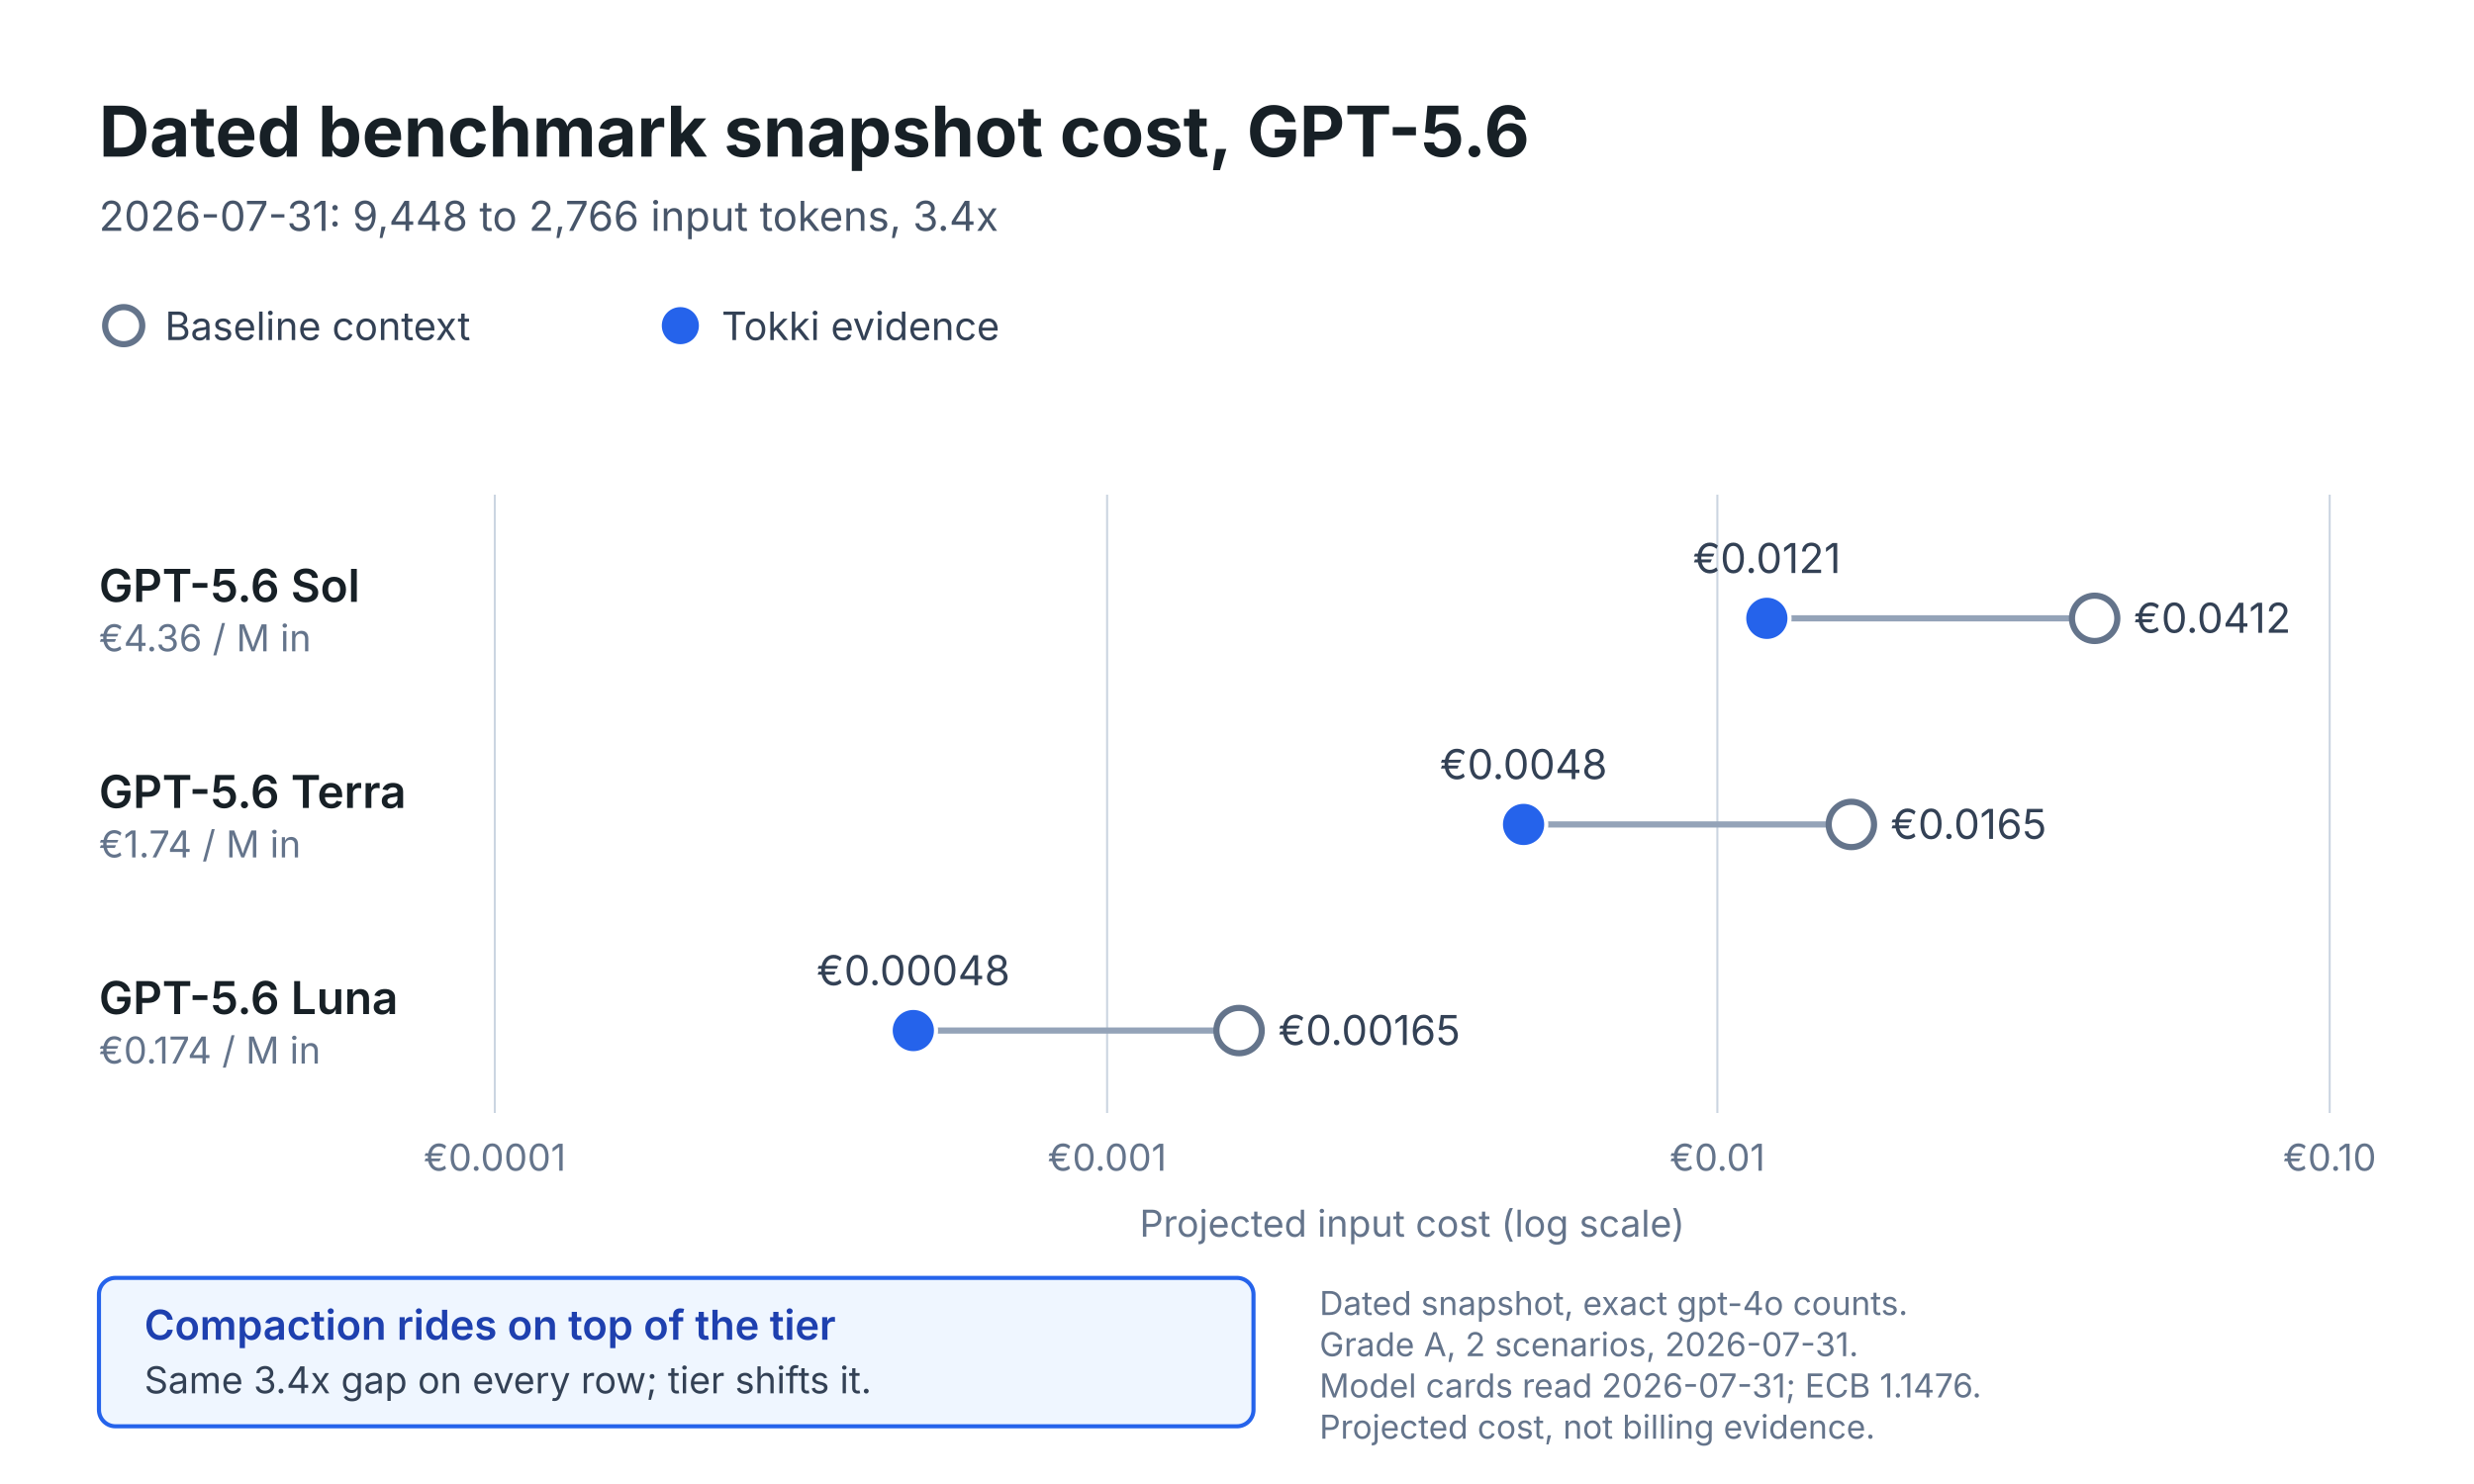
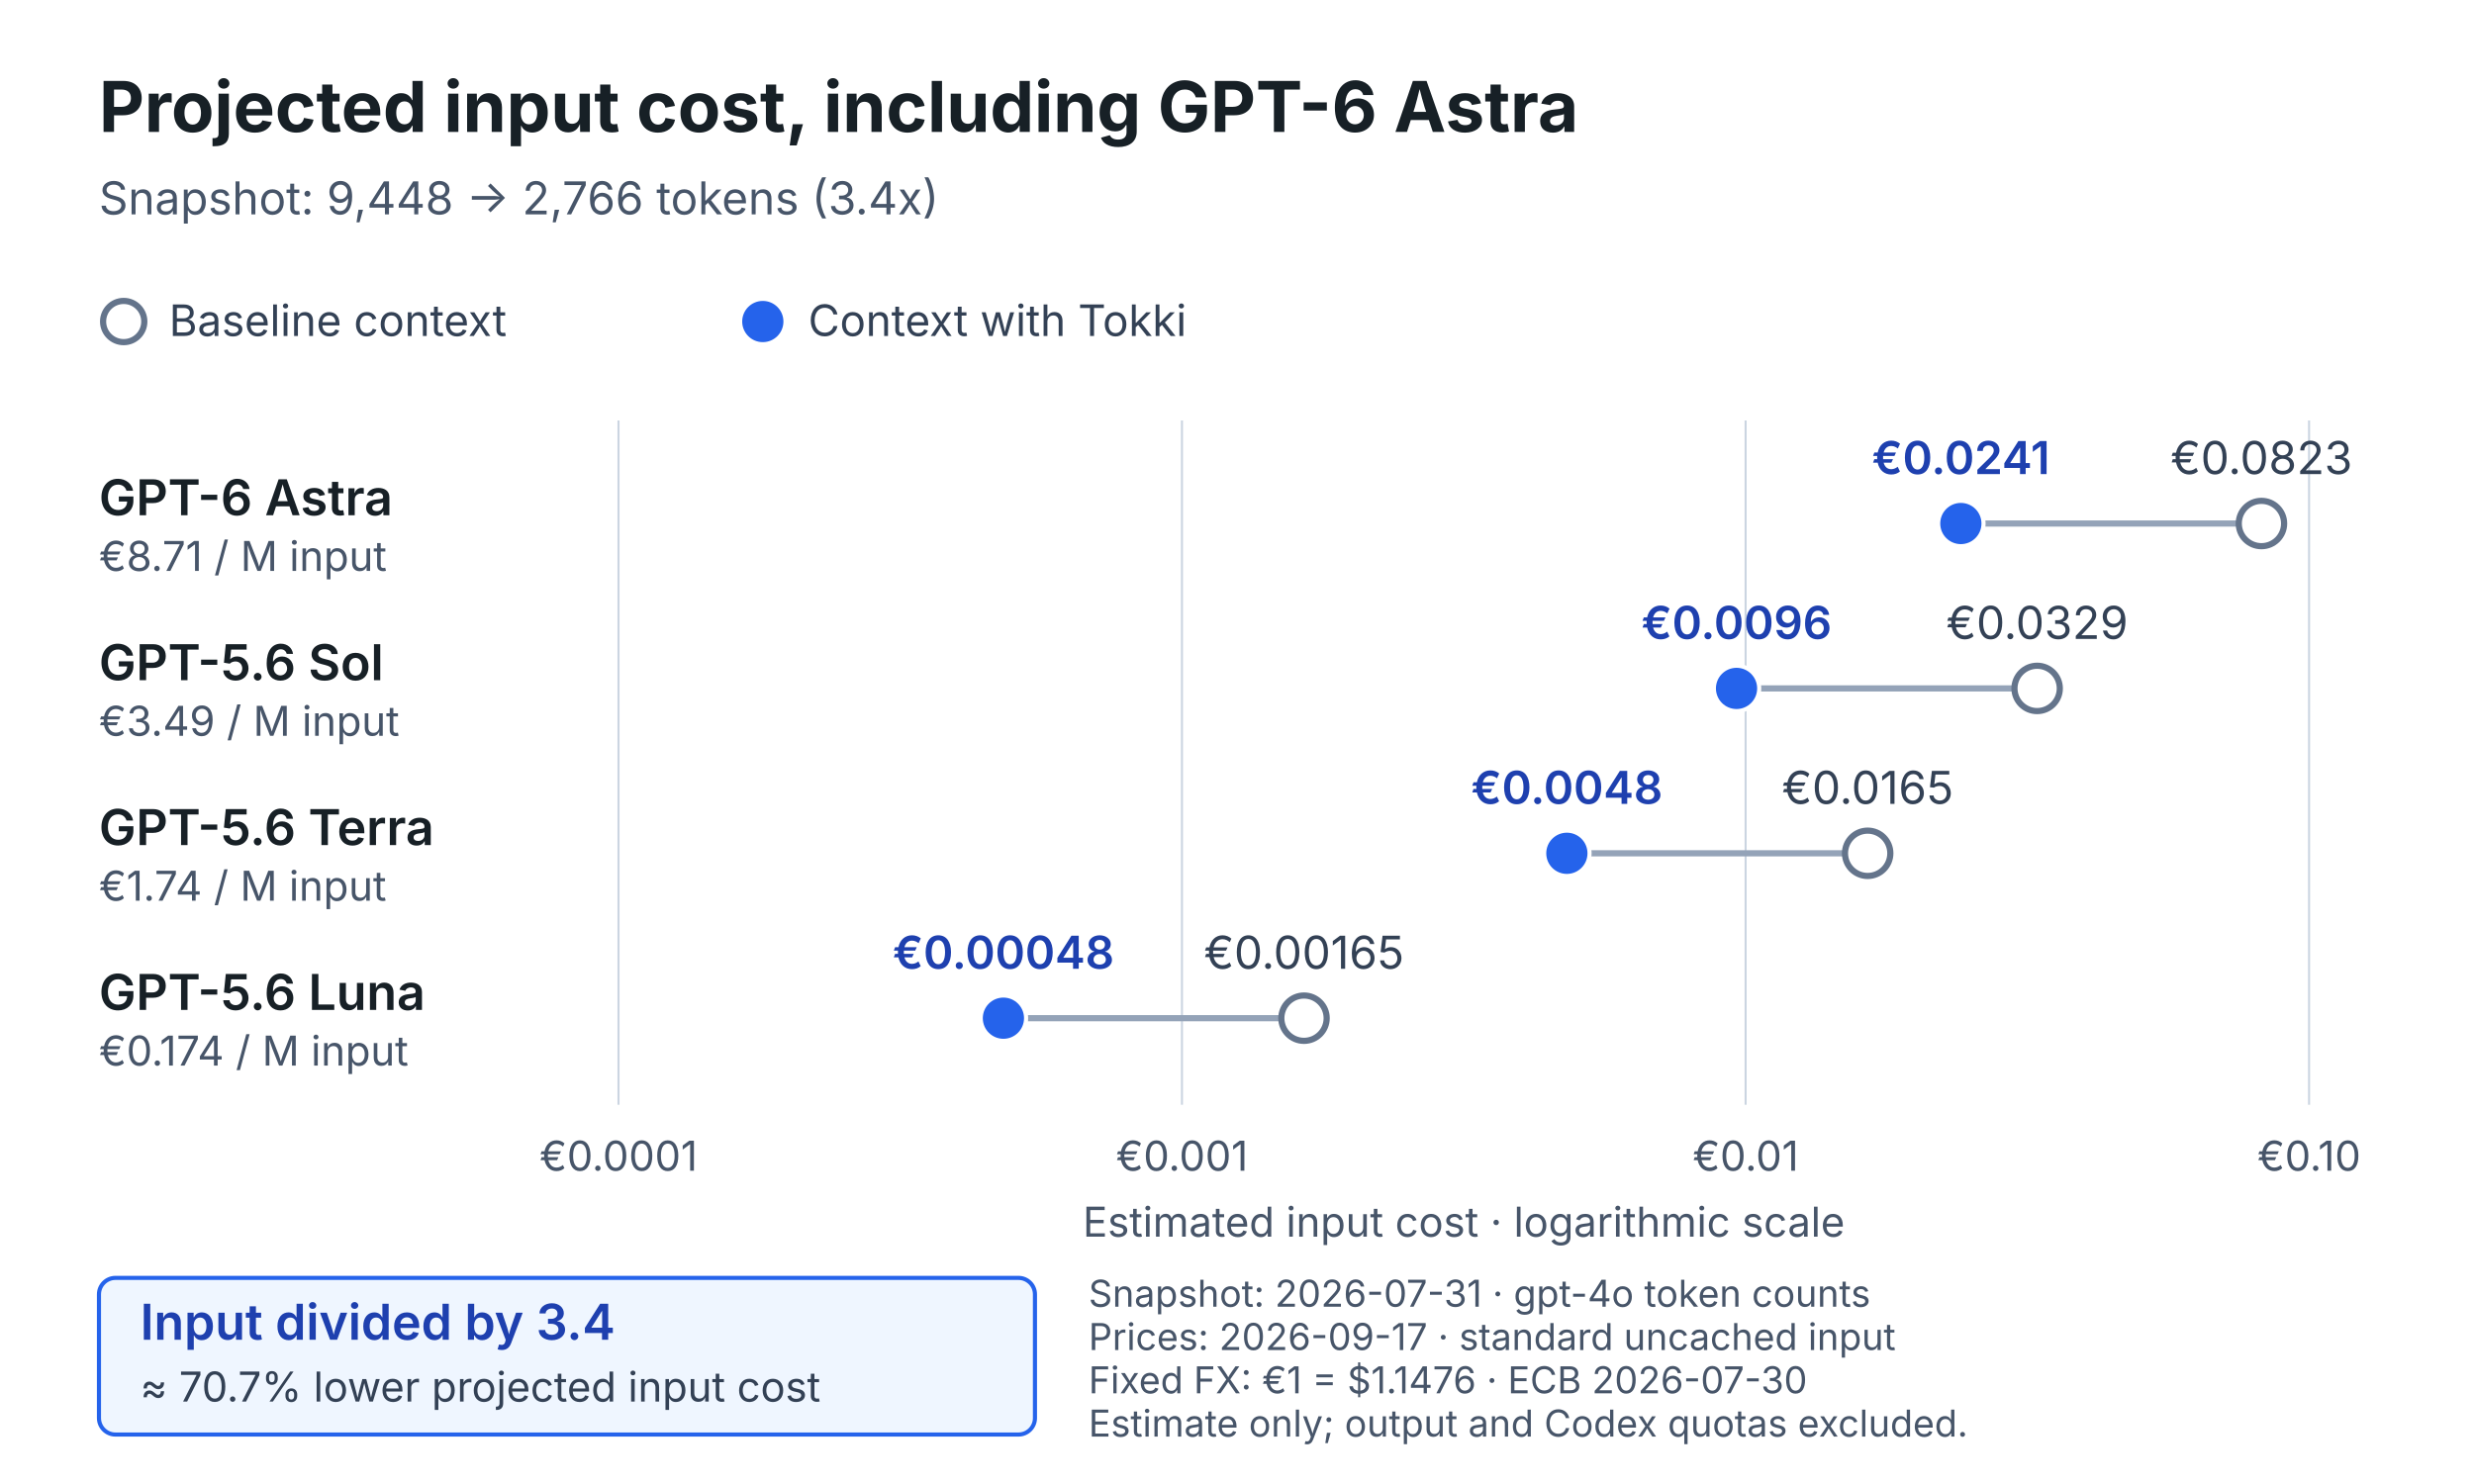
<svg xmlns="http://www.w3.org/2000/svg" viewBox="0 0 1200 720" width="700" height="420" role="img" aria-labelledby="ctxcost-title ctxcost-desc" font-family="Inter, ui-sans-serif, system-ui, -apple-system, BlinkMacSystemFont, 'Segoe UI', sans-serif">
-   <defs>
-     <clipPath id="ctxcost-plot-clip">
-       <rect x="240" y="240" width="890" height="300" />
-     </clipPath>
-   </defs>
-   <rect x="0" y="0" width="1200" height="720" fill="#ffffff" />
-   <text x="48" y="76" font-size="34" font-weight="700" fill="#172026">Dated benchmark snapshot cost, GPT-5.6</text>
-   <text x="48" y="112" font-size="20" fill="#475569">2026-07-31: 9,448 to 2,766 input tokens, 3.4x</text>
-   <circle cx="60" cy="158" r="9" fill="#ffffff" stroke="#64748b" stroke-width="3" />
-   <text x="80" y="165" font-size="19" fill="#334155">Baseline context</text>
-   <circle cx="330" cy="158" r="9" fill="#2563eb" />
-   <text x="350" y="165" font-size="19" fill="#334155">Tokki evidence</text>
+   <rect width="1200" height="720" fill="#ffffff" />
+   <text x="48" y="64" font-size="34" font-weight="700" fill="#172026">Projected input cost, including GPT-6 Astra</text>
+   <text x="48" y="104" font-size="22" fill="#475569">Snapshot: 9,448 → 2,766 tokens (3.4x)</text>
+   <circle cx="60" cy="156" r="10" fill="#ffffff" stroke="#64748b" stroke-width="3" />
+   <text x="82" y="163" font-size="21" fill="#334155">Baseline context</text>
+   <circle cx="370" cy="156" r="10" fill="#2563eb" />
+   <text x="392" y="163" font-size="21" fill="#334155">Context with Tokki</text>
  <g stroke="#cbd5e1" stroke-width="1">
-     <line x1="240" y1="240" x2="240" y2="540" />
-     <line x1="537" y1="240" x2="537" y2="540" />
-     <line x1="833" y1="240" x2="833" y2="540" />
-     <line x1="1130" y1="240" x2="1130" y2="540" />
+     <line x1="300.0" y1="204" x2="300.0" y2="536" />
+     <line x1="573.3" y1="204" x2="573.3" y2="536" />
+     <line x1="846.7" y1="204" x2="846.7" y2="536" />
+     <line x1="1120.0" y1="204" x2="1120.0" y2="536" />
  </g>
-   <g font-size="18" fill="#64748b" text-anchor="middle">
-     <text x="240" y="568">€0.0001</text>
-     <text x="537" y="568">€0.001</text>
-     <text x="833" y="568">€0.01</text>
-     <text x="1130" y="568">€0.10</text>
+   <g font-size="20" fill="#475569" text-anchor="middle">
+     <text x="300.0" y="568">€0.0001</text>
+     <text x="573.3" y="568">€0.001</text>
+     <text x="846.7" y="568">€0.01</text>
+     <text x="1120.0" y="568">€0.10</text>
  </g>
-   <text x="685" y="600" font-size="18" fill="#64748b" text-anchor="middle">Projected input cost (log scale)</text>
-   <g clip-path="url(#ctxcost-plot-clip)">
-     <line x1="857" y1="300" x2="1016" y2="300" stroke="#94a3b8" stroke-width="3" />
-     <line x1="739" y1="400" x2="898" y2="400" stroke="#94a3b8" stroke-width="3" />
-     <line x1="443" y1="500" x2="601" y2="500" stroke="#94a3b8" stroke-width="3" />
+   <text x="710" y="600" font-size="20" fill="#475569" text-anchor="middle">Estimated input cost · logarithmic scale</text>
+   <g id="cost-astra">
+     <text x="48" y="250" font-size="24" font-weight="600" fill="#172026">GPT-6 Astra</text>
+     <text x="48" y="277" font-size="20" fill="#475569">€8.71 / M input</text>
+     <line x1="951.1" y1="254" x2="1096.9" y2="254" stroke="#94a3b8" stroke-width="3" />
+     <circle id="astra-baseline" cx="1096.9" cy="254" r="11" fill="#ffffff" stroke="#64748b" stroke-width="3" />
+     <circle id="astra-tokki" cx="951.1" cy="254" r="11" fill="#2563eb" stroke="#ffffff" stroke-width="2" />
+     <text id="astra-baseline-cost" x="1096.9" y="230" font-size="22" fill="#334155" text-anchor="middle">€0.0823</text>
+     <text id="astra-tokki-cost" x="951.1" y="230" font-size="22" font-weight="600" fill="#1e40af" text-anchor="middle">€0.0241</text>
  </g>
-   <g>
-     <text x="48" y="292" font-size="22" font-weight="600" fill="#172026">GPT-5.6 Sol</text>
-     <text x="48" y="316" font-size="18" fill="#64748b">€4.36 / M in</text>
-     <circle cx="1016" cy="300" r="11" fill="#ffffff" stroke="#64748b" stroke-width="3" />
-     <circle cx="857" cy="300" r="11" fill="#2563eb" stroke="#ffffff" stroke-width="2" />
-     <text x="1035" y="307" font-size="20" fill="#334155">€0.0412</text>
-     <text x="857" y="278" font-size="20" fill="#334155" text-anchor="middle">€0.0121</text>
+   <g id="cost-sol">
+     <text x="48" y="330" font-size="24" font-weight="600" fill="#172026">GPT-5.6 Sol</text>
+     <text x="48" y="357" font-size="20" fill="#475569">€3.49 / M input</text>
+     <line x1="842.3" y1="334" x2="988.1" y2="334" stroke="#94a3b8" stroke-width="3" />
+     <circle id="sol-baseline" cx="988.1" cy="334" r="11" fill="#ffffff" stroke="#64748b" stroke-width="3" />
+     <circle id="sol-tokki" cx="842.3" cy="334" r="11" fill="#2563eb" stroke="#ffffff" stroke-width="2" />
+     <text id="sol-baseline-cost" x="988.1" y="310" font-size="22" fill="#334155" text-anchor="middle">€0.0329</text>
+     <text id="sol-tokki-cost" x="842.3" y="310" font-size="22" font-weight="600" fill="#1e40af" text-anchor="middle">€0.0096</text>
  </g>
-   <g>
-     <text x="48" y="392" font-size="22" font-weight="600" fill="#172026">GPT-5.6 Terra</text>
-     <text x="48" y="416" font-size="18" fill="#64748b">€1.74 / M in</text>
-     <circle cx="898" cy="400" r="11" fill="#ffffff" stroke="#64748b" stroke-width="3" />
-     <circle cx="739" cy="400" r="11" fill="#2563eb" stroke="#ffffff" stroke-width="2" />
-     <text x="917" y="407" font-size="20" fill="#334155">€0.0165</text>
-     <text x="739" y="378" font-size="20" fill="#334155" text-anchor="middle">€0.0048</text>
+   <g id="cost-terra">
+     <text x="48" y="410" font-size="24" font-weight="600" fill="#172026">GPT-5.6 Terra</text>
+     <text x="48" y="437" font-size="20" fill="#475569">€1.74 / M input</text>
+     <line x1="760.0" y1="414" x2="905.9" y2="414" stroke="#94a3b8" stroke-width="3" />
+     <circle id="terra-baseline" cx="905.9" cy="414" r="11" fill="#ffffff" stroke="#64748b" stroke-width="3" />
+     <circle id="terra-tokki" cx="760.0" cy="414" r="11" fill="#2563eb" stroke="#ffffff" stroke-width="2" />
+     <text id="terra-baseline-cost" x="905.9" y="390" font-size="22" fill="#334155" text-anchor="middle">€0.0165</text>
+     <text id="terra-tokki-cost" x="760.0" y="390" font-size="22" font-weight="600" fill="#1e40af" text-anchor="middle">€0.0048</text>
  </g>
-   <g>
-     <text x="48" y="492" font-size="22" font-weight="600" fill="#172026">GPT-5.6 Luna</text>
-     <text x="48" y="516" font-size="18" fill="#64748b">€0.174 / M in</text>
-     <circle cx="601" cy="500" r="11" fill="#ffffff" stroke="#64748b" stroke-width="3" />
-     <circle cx="443" cy="500" r="11" fill="#2563eb" stroke="#ffffff" stroke-width="2" />
-     <text x="620" y="507" font-size="20" fill="#334155">€0.00165</text>
-     <text x="443" y="478" font-size="20" fill="#334155" text-anchor="middle">€0.00048</text>
+   <g id="cost-luna">
+     <text x="48" y="490" font-size="24" font-weight="600" fill="#172026">GPT-5.6 Luna</text>
+     <text x="48" y="517" font-size="20" fill="#475569">€0.174 / M input</text>
+     <line x1="486.7" y1="494" x2="632.5" y2="494" stroke="#94a3b8" stroke-width="3" />
+     <circle id="luna-baseline" cx="632.5" cy="494" r="11" fill="#ffffff" stroke="#64748b" stroke-width="3" />
+     <circle id="luna-tokki" cx="486.7" cy="494" r="11" fill="#2563eb" stroke="#ffffff" stroke-width="2" />
+     <text id="luna-baseline-cost" x="632.5" y="470" font-size="22" fill="#334155" text-anchor="middle">€0.00165</text>
+     <text id="luna-tokki-cost" x="486.7" y="470" font-size="22" font-weight="600" fill="#1e40af" text-anchor="middle">€0.00048</text>
  </g>
-   <rect x="48" y="620" width="560" height="72" rx="8" fill="#eff6ff" stroke="#2563eb" stroke-width="2" />
-   <text x="70" y="650" font-size="20" font-weight="600" fill="#1e40af">Compaction rides on top of the tier</text>
-   <text x="70" y="676" font-size="18" fill="#334155">Same 3.4x gap on every row; tier shifts it.</text>
-   <text x="640" y="638" font-size="16" fill="#64748b">Dated snapshot, exact gpt-4o counts.</text>
-   <text x="640" y="658" font-size="16" fill="#64748b">Grade A, 2 scenarios, 2026-07-31.</text>
-   <text x="640" y="678" font-size="16" fill="#64748b">Model cards read 2026-07-31; ECB 1.1476.</text>
-   <text x="640" y="698" font-size="16" fill="#64748b">Projected cost, not billing evidence.</text>
+   <rect x="48" y="620" width="454" height="76" rx="8" fill="#eff6ff" stroke="#2563eb" stroke-width="2" />
+   <text x="68" y="650" font-size="24" font-weight="600" fill="#1e40af">Input divided by 3.4</text>
+   <text x="68" y="680" font-size="20" fill="#334155">≈ 70.7% lower projected input cost</text>
+   <g font-size="18" fill="#475569">
+     <text x="528" y="634">Snapshot: 2026-07-31 · gpt-4o token counts</text>
+     <text x="528" y="655">Prices: 2026-09-17 · standard uncached input</text>
+     <text x="528" y="676">Fixed FX: €1 = $1.1476 · ECB 2026-07-30</text>
+     <text x="528" y="697">Estimate only; output and Codex quotas excluded.</text>
+   </g>
</svg>
